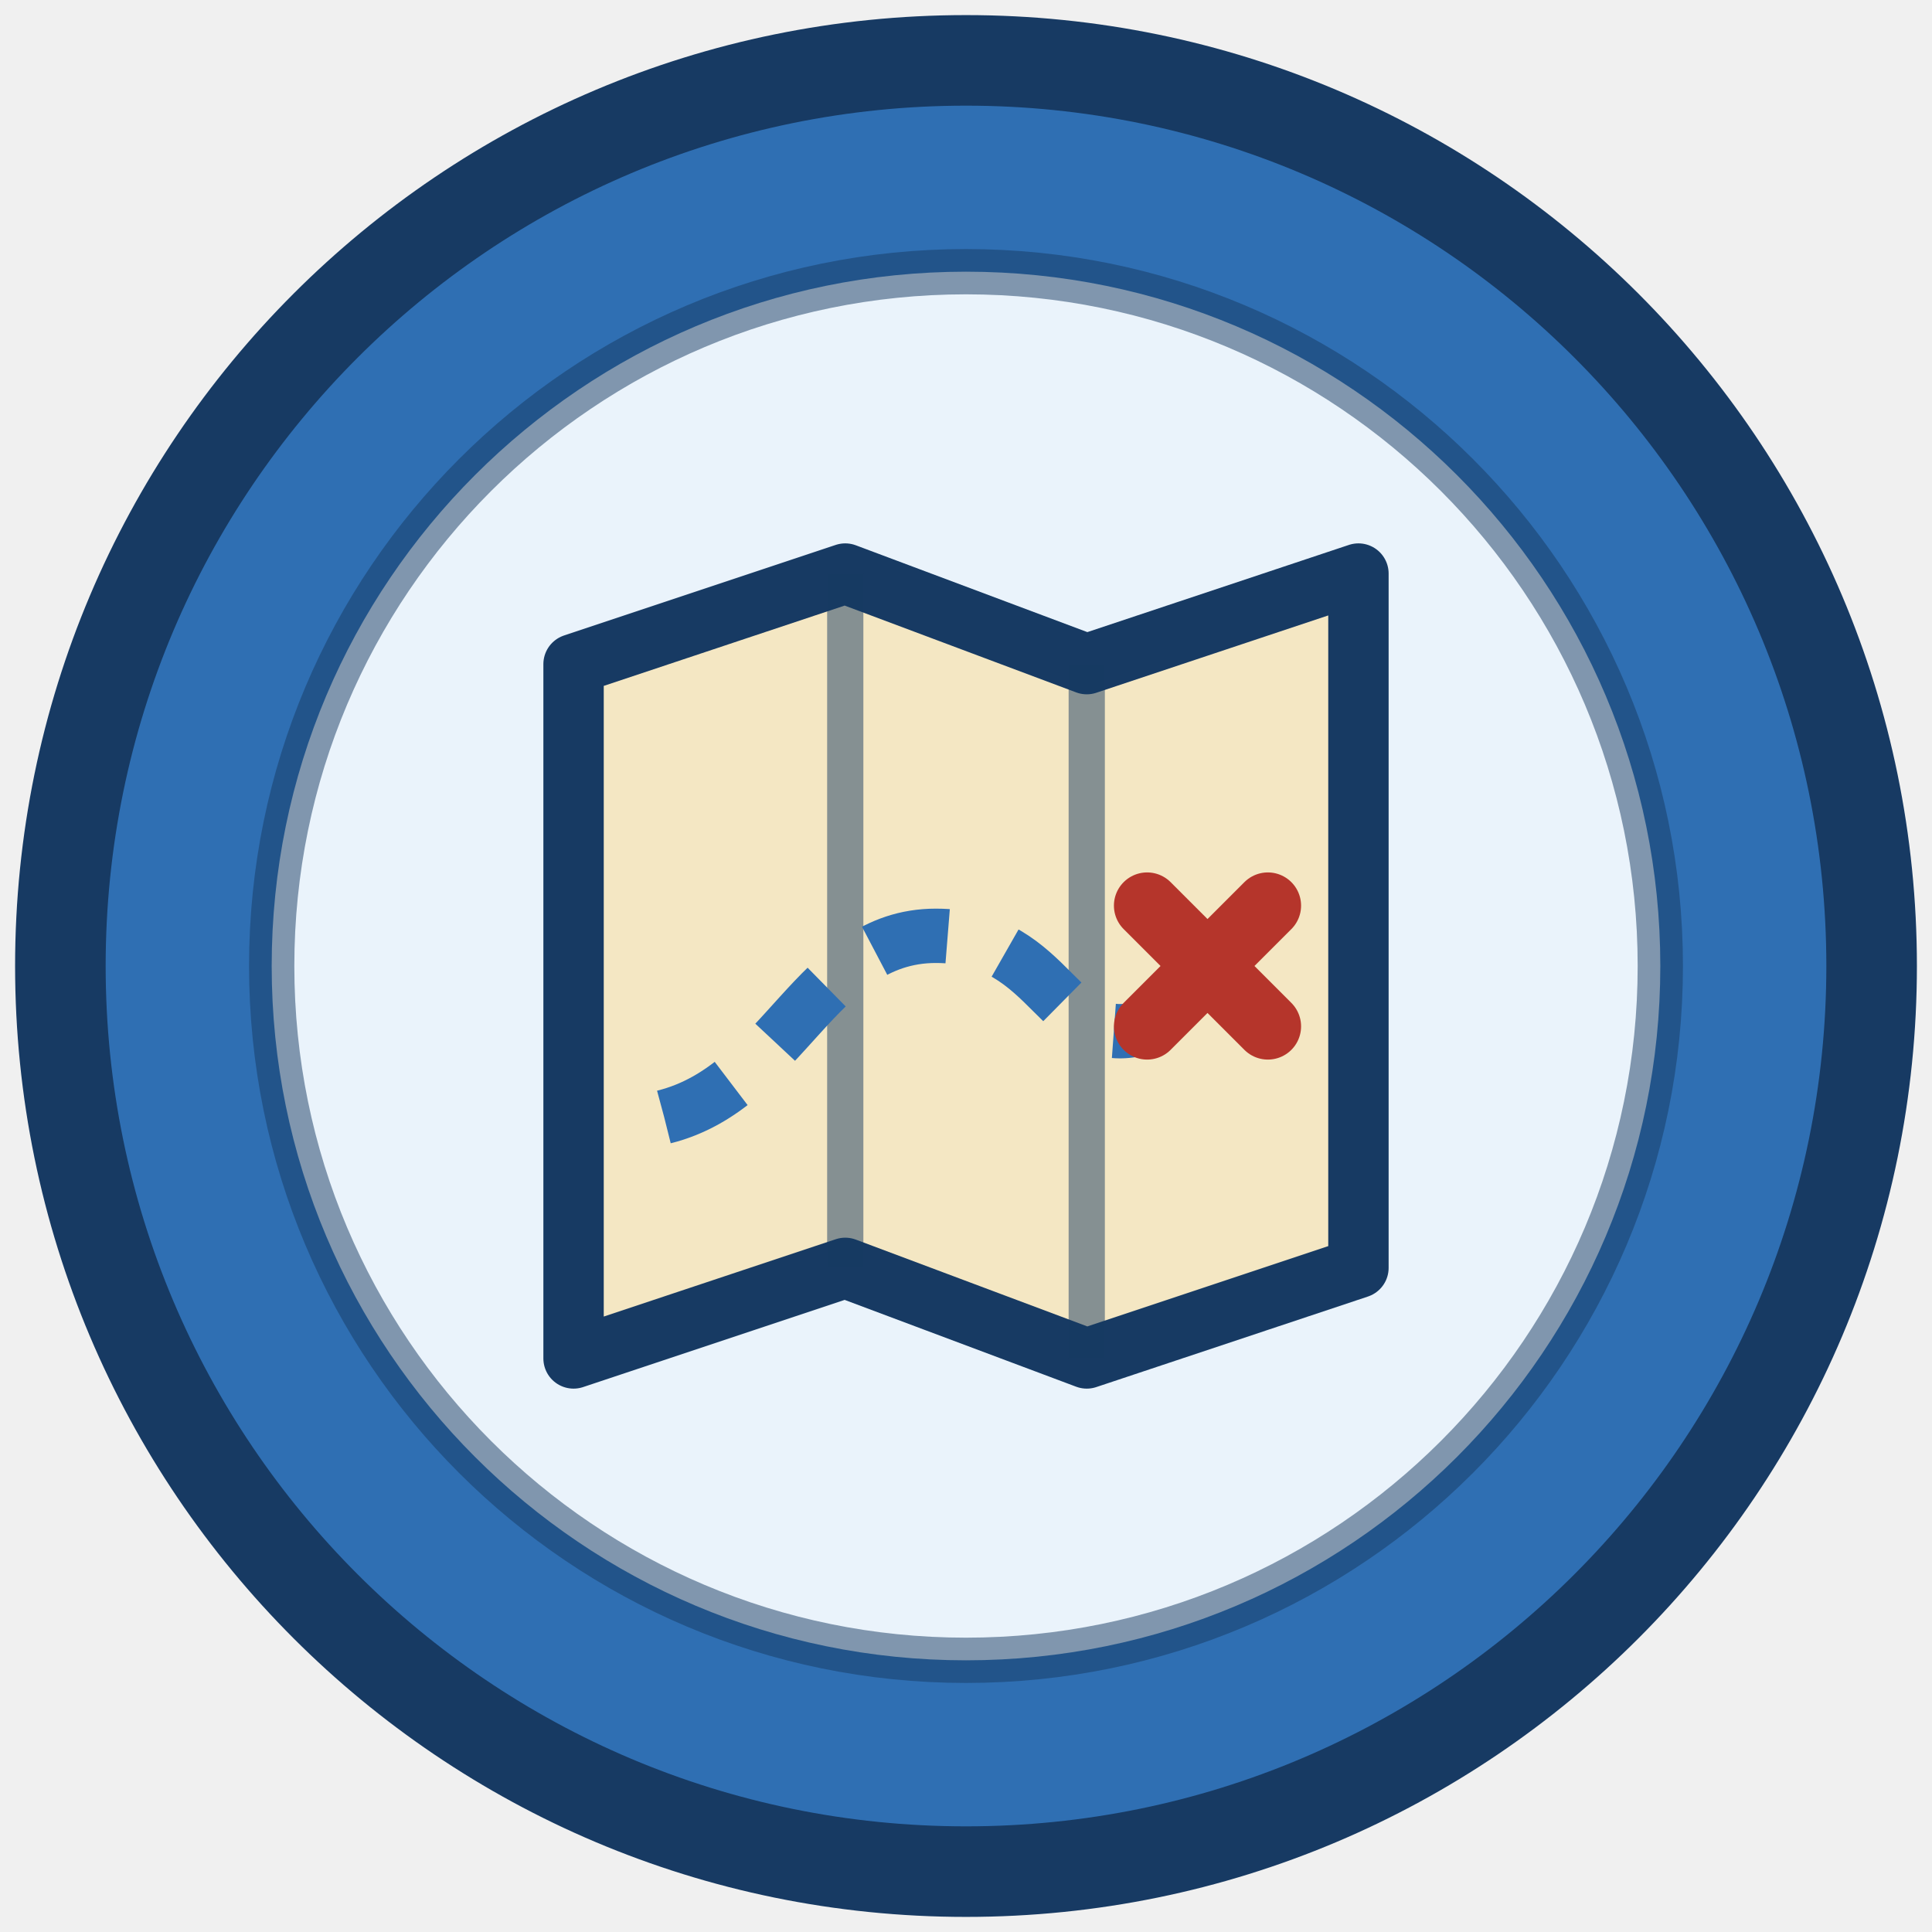
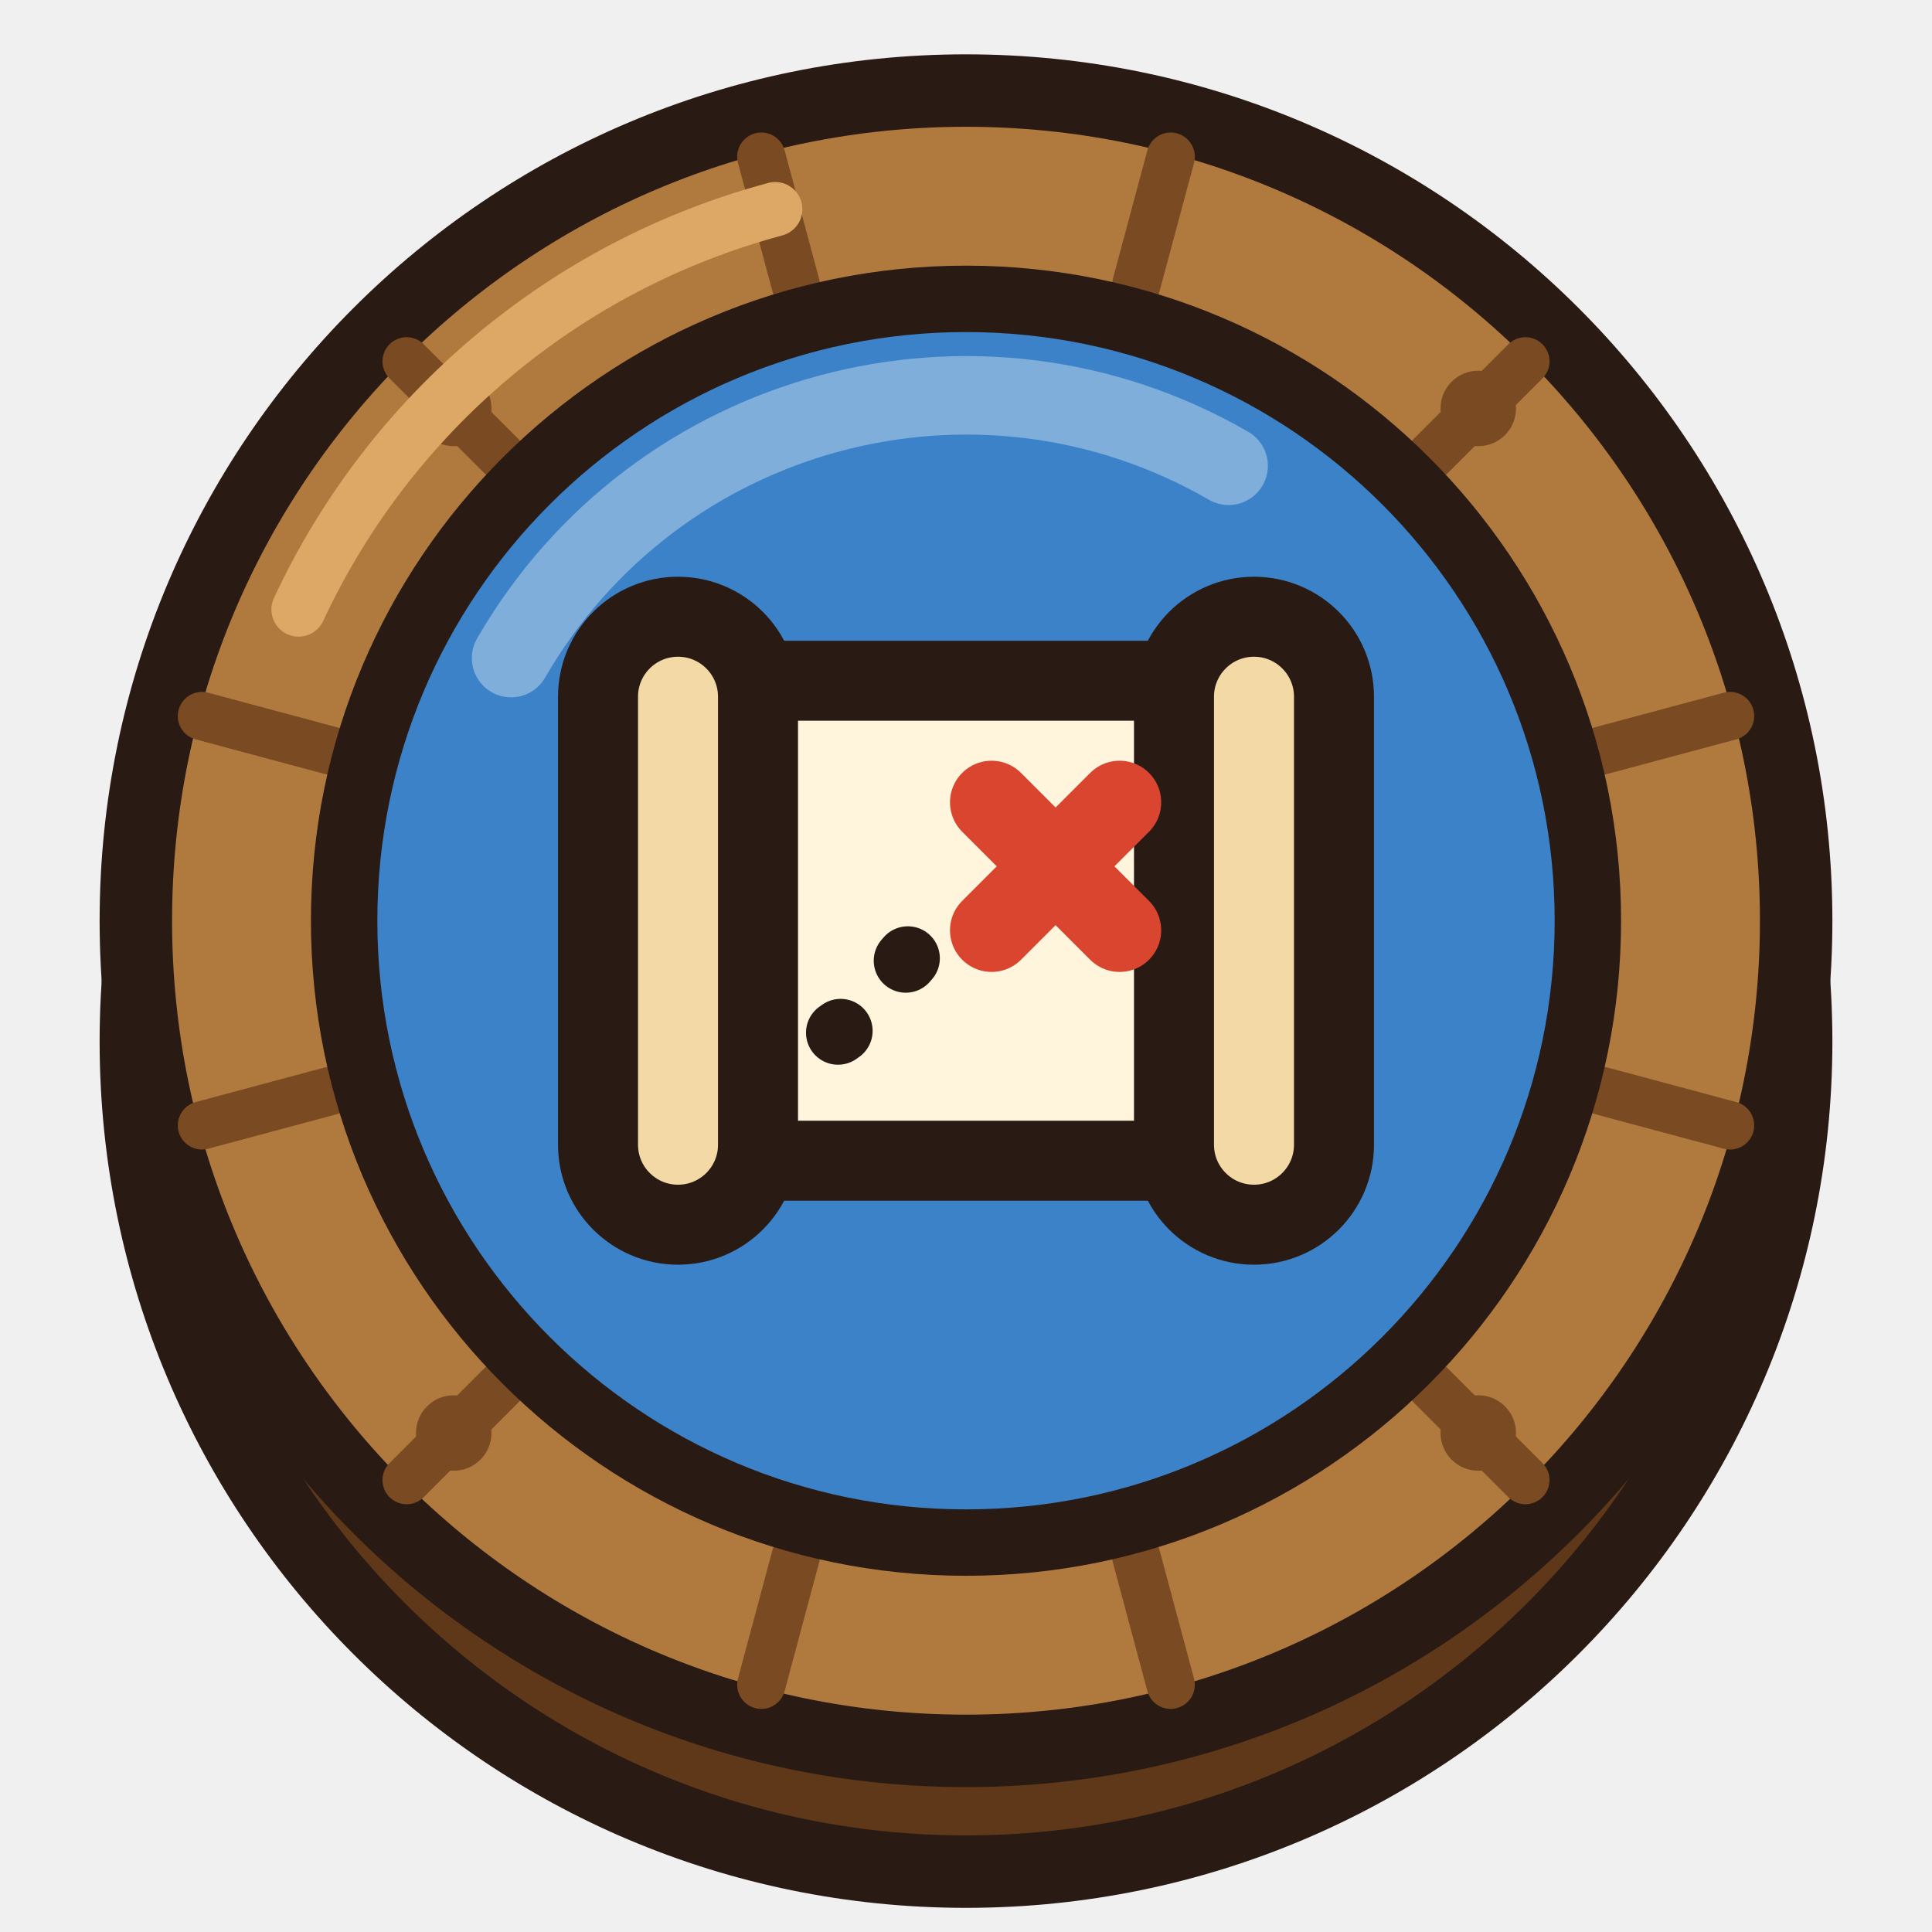
- <svg xmlns="http://www.w3.org/2000/svg" viewBox="0 0 64 64" role="img" aria-label="Cartes marines">
-   <circle cx="32" cy="32" r="30" fill="#2f6fb3" stroke="#173a63" stroke-width="3" />
-   <circle cx="32" cy="32" r="23" fill="#eaf3fb" stroke="#173a63" stroke-width="1.5" stroke-opacity=".5" />
-   <path d="M19 22l9-3 8 3 9-3v23l-9 3-8-3-9 3z" fill="#f4e7c3" stroke="#173a63" stroke-width="2" stroke-linejoin="round" />
-   <path d="M28 19v23M36 22v23" stroke="#173a63" stroke-width="1.2" stroke-opacity=".5" />
-   <path d="M22 37c4-1 5-6 9-6s4 4 7 3" fill="none" stroke="#2f6fb3" stroke-width="1.8" stroke-dasharray="2.5 2" />
-   <path d="M38 30l4 4M42 30l-4 4" stroke="#b5352b" stroke-width="2.2" stroke-linecap="round" />
+ <svg xmlns="http://www.w3.org/2000/svg" viewBox="0 0 64 64" width="64" height="64" fill="none" stroke-linecap="round" stroke-linejoin="round">
+   <circle cx="32" cy="34.5" r="27.5" fill="#5E3818" stroke="#2A1A14" stroke-width="2.4" />
+   <circle cx="32" cy="30.5" r="27.5" fill="#B07A3F" stroke="#2A1A14" stroke-width="2.4" />
+   <path d="M53.06 36.14L57.31 37.28" stroke="#7A4A22" stroke-width="1.6" />
+   <path d="M47.41 45.91L50.53 49.03" stroke="#7A4A22" stroke-width="1.6" />
+   <path d="M37.64 51.56L38.78 55.81" stroke="#7A4A22" stroke-width="1.6" />
+   <path d="M26.36 51.56L25.22 55.81" stroke="#7A4A22" stroke-width="1.6" />
+   <path d="M16.59 45.91L13.47 49.03" stroke="#7A4A22" stroke-width="1.6" />
+   <path d="M10.94 36.14L6.69 37.28" stroke="#7A4A22" stroke-width="1.6" />
+   <path d="M10.94 24.86L6.69 23.72" stroke="#7A4A22" stroke-width="1.6" />
+   <path d="M16.59 15.09L13.47 11.97" stroke="#7A4A22" stroke-width="1.6" />
+   <path d="M26.36 9.44L25.22 5.19" stroke="#7A4A22" stroke-width="1.6" />
+   <path d="M37.64 9.44L38.78 5.19" stroke="#7A4A22" stroke-width="1.6" />
+   <path d="M47.41 15.09L50.53 11.97" stroke="#7A4A22" stroke-width="1.6" />
+   <path d="M53.06 24.86L57.31 23.72" stroke="#7A4A22" stroke-width="1.6" />
+   <circle cx="48.97" cy="47.47" r="1.25" fill="#7A4A22" />
+   <circle cx="15.03" cy="47.47" r="1.25" fill="#7A4A22" />
+   <circle cx="15.03" cy="13.53" r="1.25" fill="#7A4A22" />
+   <circle cx="48.97" cy="13.53" r="1.25" fill="#7A4A22" />
+   <path d="M9.89 20.19A24.4 24.4 0 0 1 25.68 6.93" stroke="#DDA866" stroke-width="1.8" />
+   <circle cx="32" cy="30.5" r="20.6" fill="#3C82C8" stroke="#2A1A14" stroke-width="2.2" />
+   <path d="M16.93 21.80A17.4 17.4 0 0 1 40.70 15.43" stroke="#FFFFFF" stroke-opacity="0.35" stroke-width="2.6" />
+   <g transform="translate(32 30.5) scale(1.06) translate(-16 -16)" fill="none" stroke="#2A1A14" stroke-width="2.5" stroke-linecap="round" stroke-linejoin="round">
+     <rect x="8" y="8.5" width="16" height="15" rx="1.5" fill="#FFF4DC" />
+     <rect x="4.5" y="6.5" width="5" height="19" rx="2.5" fill="#F2D9A6" />
+     <rect x="22.5" y="6.5" width="5" height="19" rx="2.5" fill="#F2D9A6" />
+     <path d="M12 19.5c1.5-1 2.5-3.5 4.5-4" stroke-width="2" stroke-dasharray="0.1 3" />
+     <path d="M16.8 12.3l4 4M20.8 12.3l-4 4" stroke="#D9452E" stroke-width="2.6" />
+   </g>
</svg>
